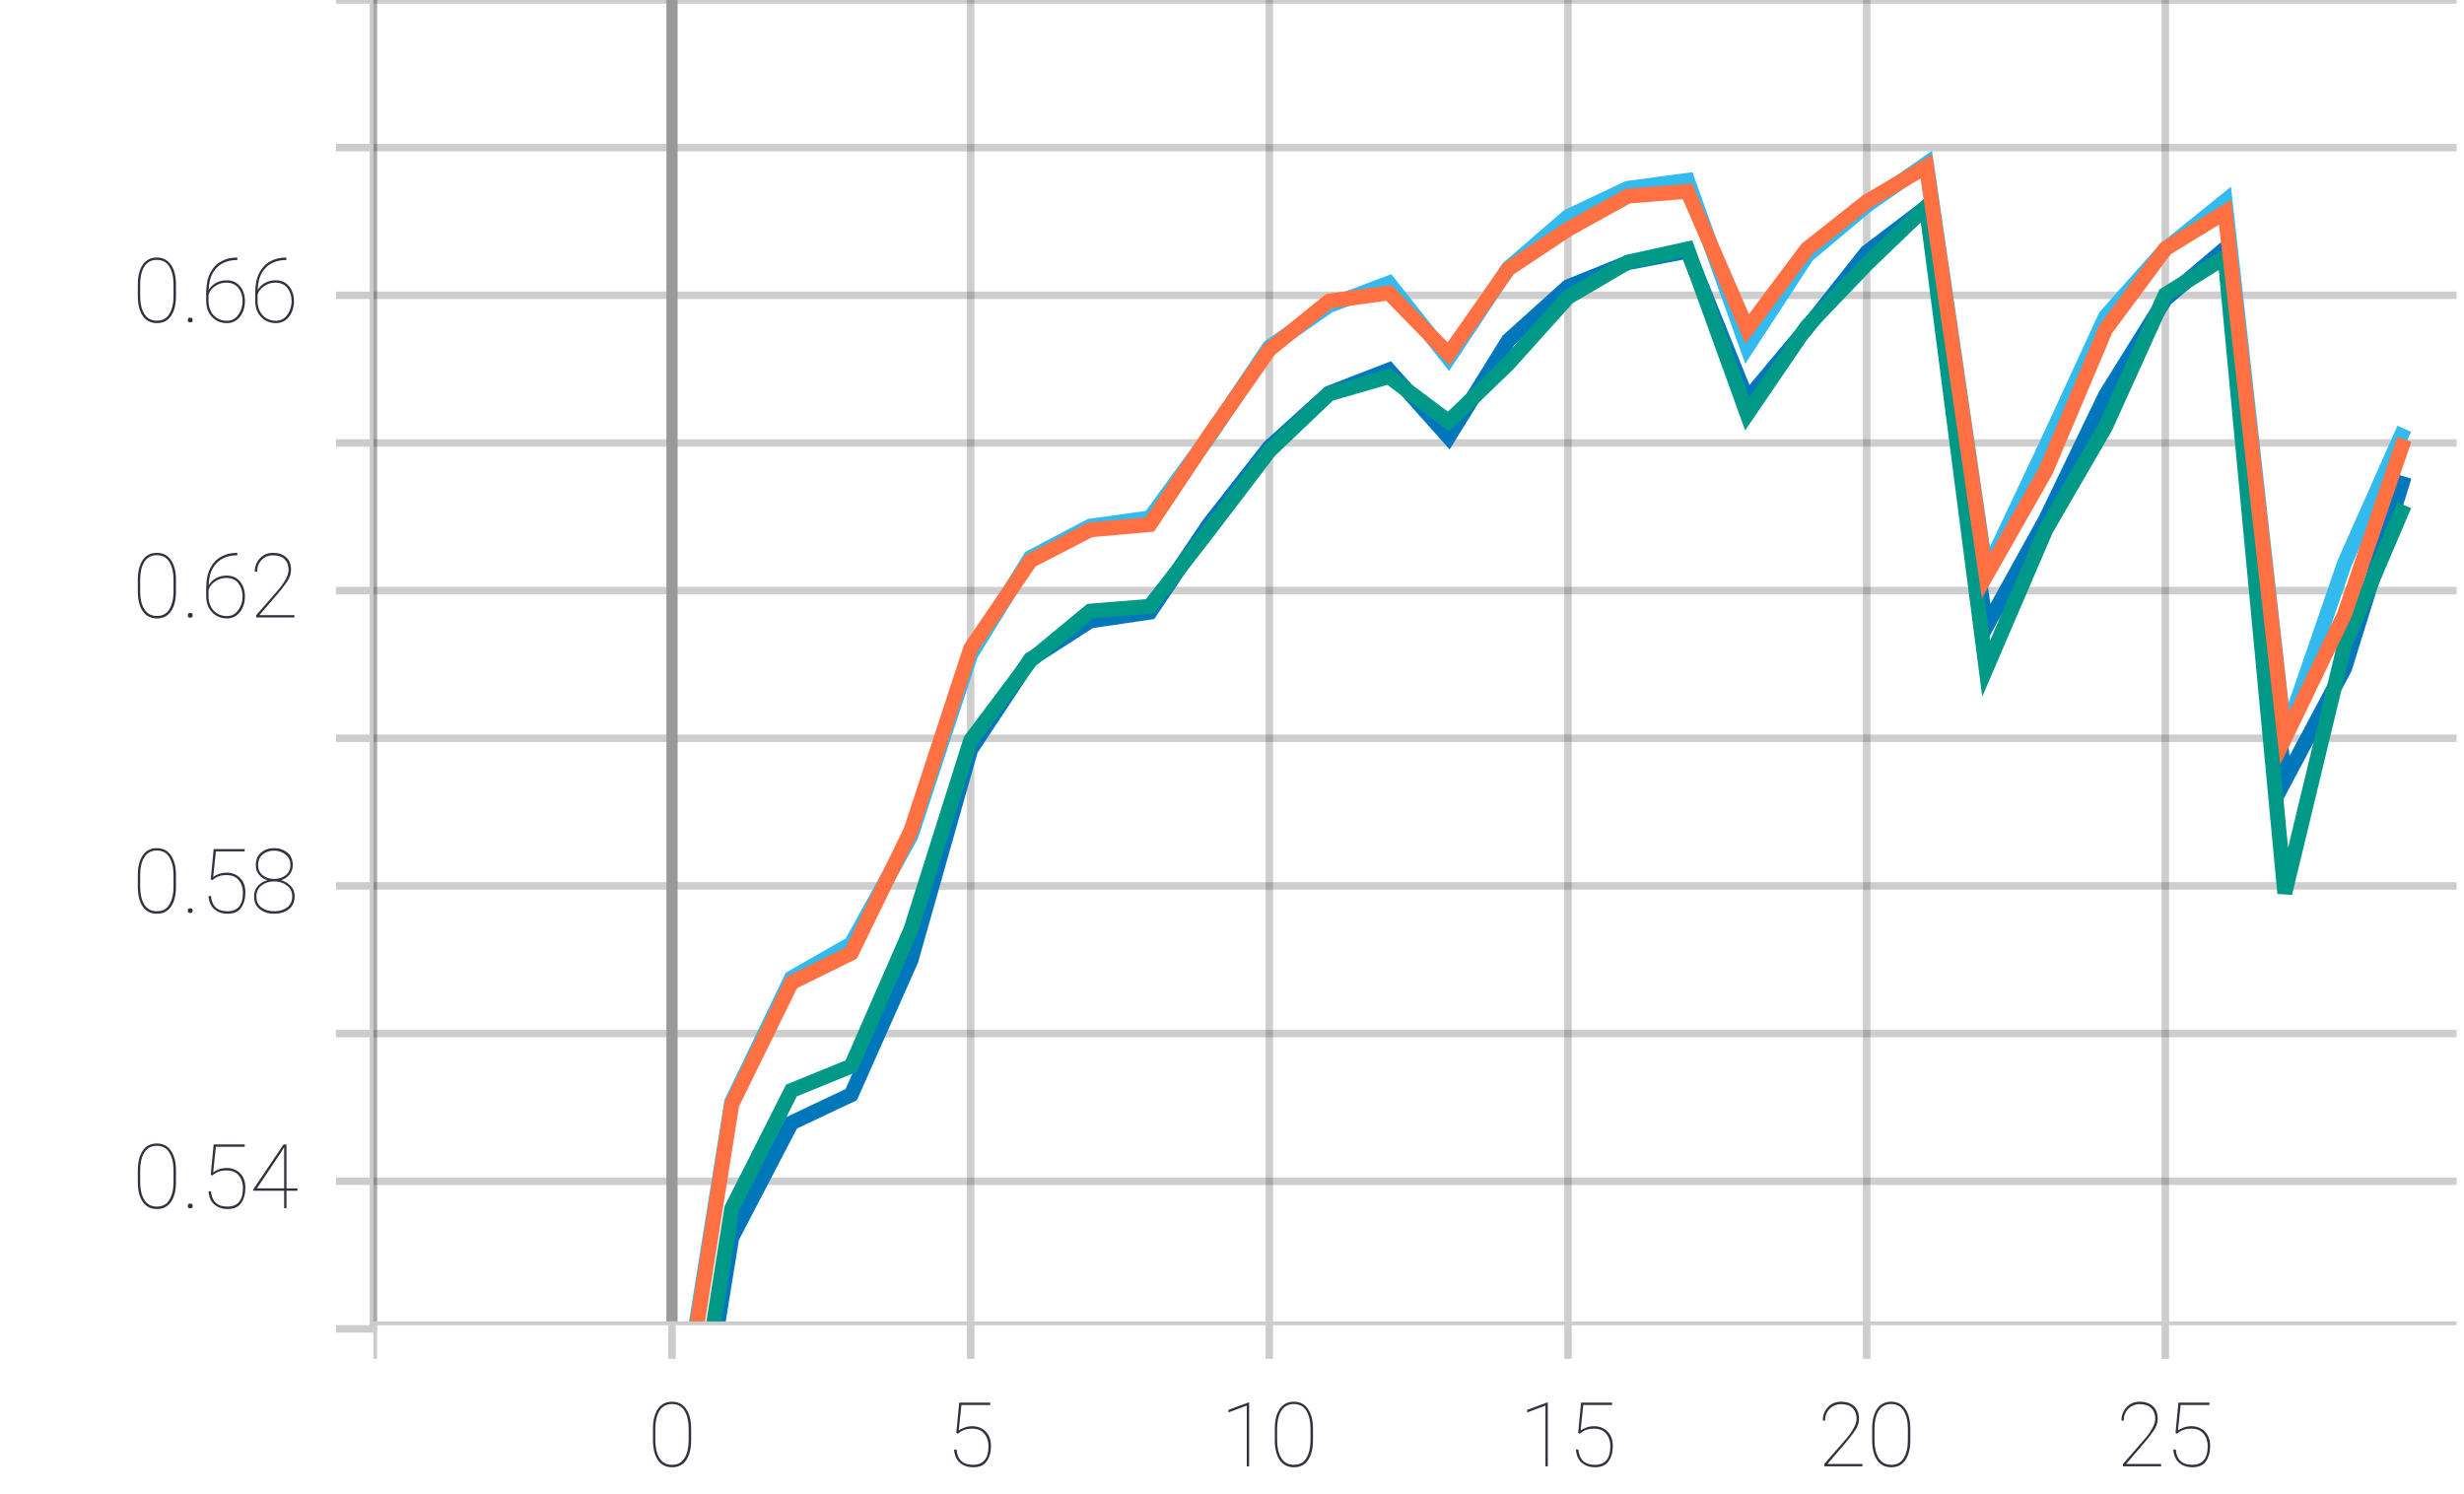
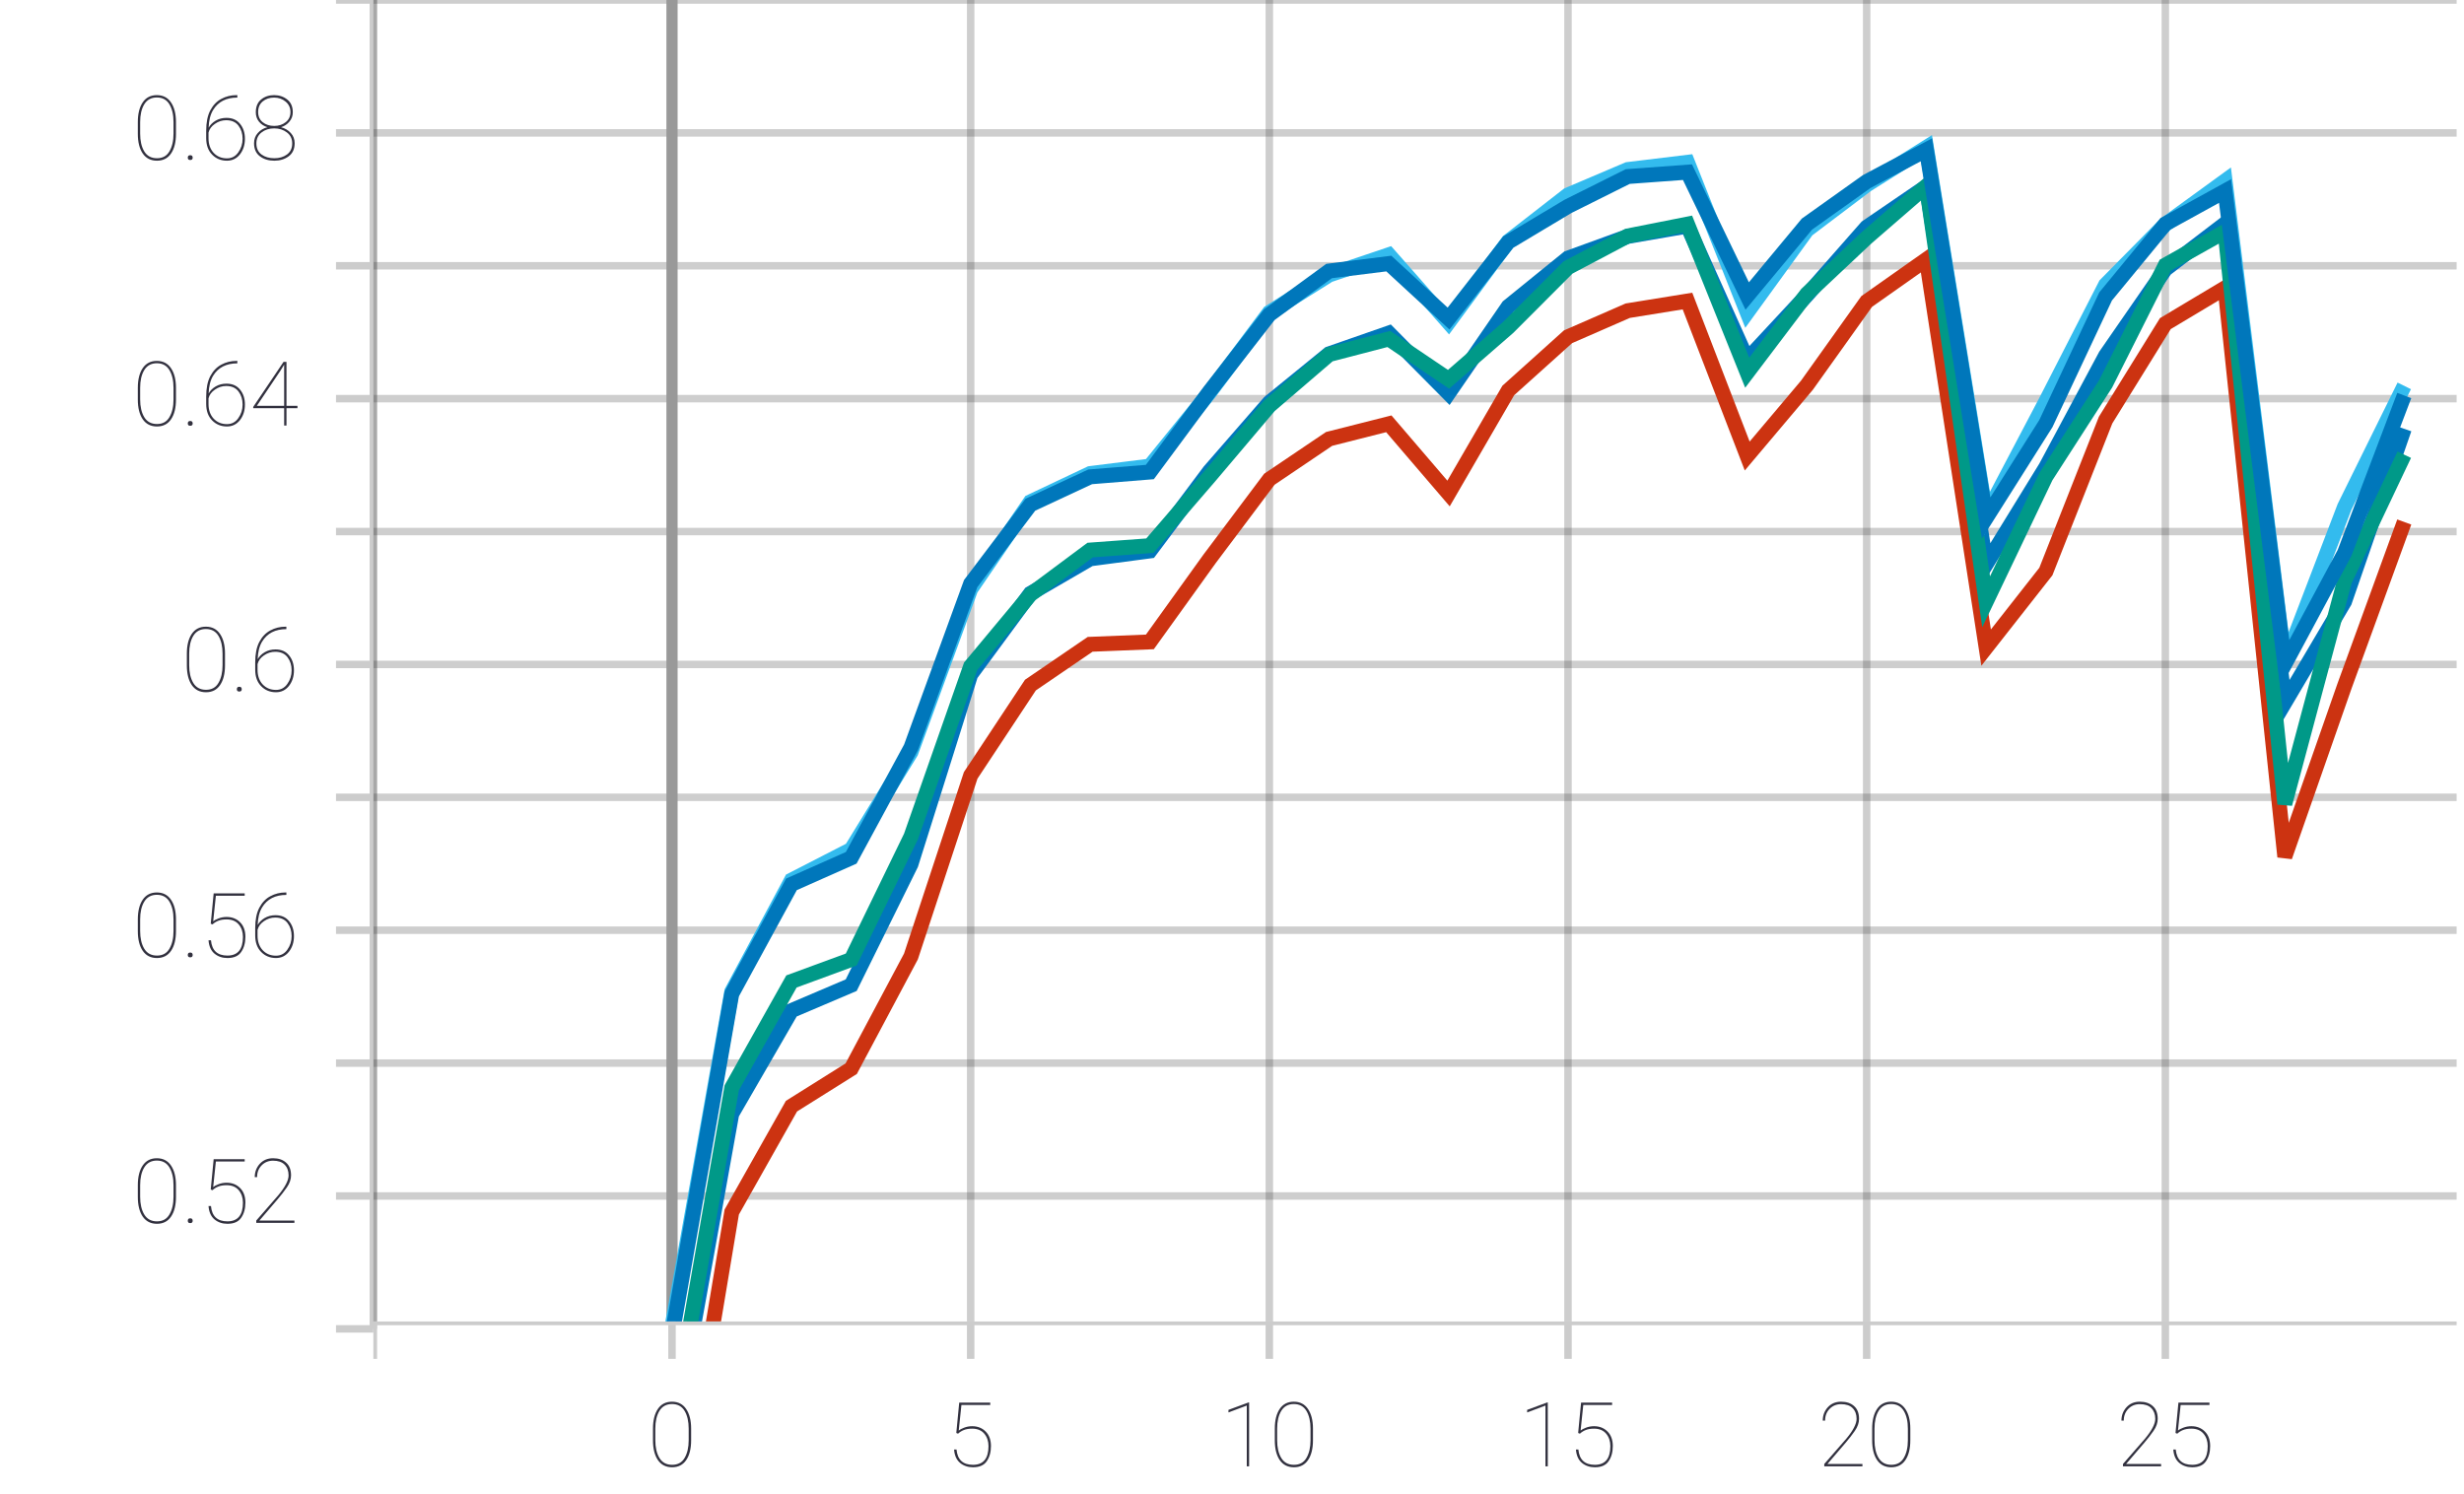
<svg xmlns="http://www.w3.org/2000/svg" viewBox="0 0 329.987 199.987">
  <g>
    <g>
      <g>
        <g>
          <g>
            <line x1="50" y1="177.987" x2="45" y2="177.987" style="visibility: inherit;" fill="rgb(0, 0, 0)" stroke="rgb(204, 204, 204)" stroke-width="1px" />
-             <line x1="50" y1="158.211" x2="45" y2="158.211" style="visibility: inherit;" fill="rgb(0, 0, 0)" stroke="rgb(204, 204, 204)" stroke-width="1px" />
-             <line x1="50" y1="138.434" x2="45" y2="138.434" style="visibility: inherit;" fill="rgb(0, 0, 0)" stroke="rgb(204, 204, 204)" stroke-width="1px" />
-             <line x1="50" y1="118.658" x2="45" y2="118.658" style="visibility: inherit;" fill="rgb(0, 0, 0)" stroke="rgb(204, 204, 204)" stroke-width="1px" />
-             <line x1="50" y1="98.882" x2="45" y2="98.882" style="visibility: inherit;" fill="rgb(0, 0, 0)" stroke="rgb(204, 204, 204)" stroke-width="1px" />
-             <line x1="50" y1="79.105" x2="45" y2="79.105" style="visibility: inherit;" fill="rgb(0, 0, 0)" stroke="rgb(204, 204, 204)" stroke-width="1px" />
-             <line x1="50" y1="59.329" x2="45" y2="59.329" style="visibility: inherit;" fill="rgb(0, 0, 0)" stroke="rgb(204, 204, 204)" stroke-width="1px" />
-             <line x1="50" y1="39.553" x2="45" y2="39.553" style="visibility: inherit;" fill="rgb(0, 0, 0)" stroke="rgb(204, 204, 204)" stroke-width="1px" />
-             <line x1="50" y1="19.776" x2="45" y2="19.776" style="visibility: inherit;" fill="rgb(0, 0, 0)" stroke="rgb(204, 204, 204)" stroke-width="1px" />
+             <line x1="50" y1="160.188" x2="45" y2="160.188" style="visibility: inherit;" fill="rgb(0, 0, 0)" stroke="rgb(204, 204, 204)" stroke-width="1px" />
+             <line x1="50" y1="142.39" x2="45" y2="142.39" style="visibility: inherit;" fill="rgb(0, 0, 0)" stroke="rgb(204, 204, 204)" stroke-width="1px" />
+             <line x1="50" y1="124.591" x2="45" y2="124.591" style="visibility: inherit;" fill="rgb(0, 0, 0)" stroke="rgb(204, 204, 204)" stroke-width="1px" />
+             <line x1="50" y1="106.792" x2="45" y2="106.792" style="visibility: inherit;" fill="rgb(0, 0, 0)" stroke="rgb(204, 204, 204)" stroke-width="1px" />
+             <line x1="50" y1="88.993" x2="45" y2="88.993" style="visibility: inherit;" fill="rgb(0, 0, 0)" stroke="rgb(204, 204, 204)" stroke-width="1px" />
+             <line x1="50" y1="71.195" x2="45" y2="71.195" style="visibility: inherit;" fill="rgb(0, 0, 0)" stroke="rgb(204, 204, 204)" stroke-width="1px" />
+             <line x1="50" y1="53.396" x2="45" y2="53.396" style="visibility: inherit;" fill="rgb(0, 0, 0)" stroke="rgb(204, 204, 204)" stroke-width="1px" />
+             <line x1="50" y1="35.597" x2="45" y2="35.597" style="visibility: inherit;" fill="rgb(0, 0, 0)" stroke="rgb(204, 204, 204)" stroke-width="1px" />
+             <line x1="50" y1="17.799" x2="45" y2="17.799" style="visibility: inherit;" fill="rgb(0, 0, 0)" stroke="rgb(204, 204, 204)" stroke-width="1px" />
            <line x1="50" y1="0" x2="45" y2="0" style="visibility: inherit;" fill="rgb(0, 0, 0)" stroke="rgb(204, 204, 204)" stroke-width="1px" />
          </g>
          <g transform="translate(40, 0)">
-             <text x="0" y="177.987" dx="0em" dy="0.3em" style="text-anchor: end; visibility: hidden; font-family: Roboto, sans-serif; font-size: 12px; font-weight: 200;" fill="rgb(50, 49, 63)" stroke="none" stroke-width="1px">0.52</text>
-             <text x="0" y="158.211" dx="0em" dy="0.3em" style="text-anchor: end; visibility: inherit; font-family: Roboto, sans-serif; font-size: 12px; font-weight: 200;" fill="rgb(50, 49, 63)" stroke="none" stroke-width="1px">0.54</text>
-             <text x="0" y="138.434" dx="0em" dy="0.3em" style="text-anchor: end; visibility: hidden; font-family: Roboto, sans-serif; font-size: 12px; font-weight: 200;" fill="rgb(50, 49, 63)" stroke="none" stroke-width="1px">0.56</text>
-             <text x="0" y="118.658" dx="0em" dy="0.3em" style="text-anchor: end; visibility: inherit; font-family: Roboto, sans-serif; font-size: 12px; font-weight: 200;" fill="rgb(50, 49, 63)" stroke="none" stroke-width="1px">0.58</text>
-             <text x="0" y="98.882" dx="0em" dy="0.3em" style="text-anchor: end; visibility: hidden; font-family: Roboto, sans-serif; font-size: 12px; font-weight: 200;" fill="rgb(50, 49, 63)" stroke="none" stroke-width="1px">0.6</text>
-             <text x="0" y="79.105" dx="0em" dy="0.3em" style="text-anchor: end; visibility: inherit; font-family: Roboto, sans-serif; font-size: 12px; font-weight: 200;" fill="rgb(50, 49, 63)" stroke="none" stroke-width="1px">0.62</text>
-             <text x="0" y="59.329" dx="0em" dy="0.3em" style="text-anchor: end; visibility: hidden; font-family: Roboto, sans-serif; font-size: 12px; font-weight: 200;" fill="rgb(50, 49, 63)" stroke="none" stroke-width="1px">0.64</text>
-             <text x="0" y="39.553" dx="0em" dy="0.3em" style="text-anchor: end; visibility: inherit; font-family: Roboto, sans-serif; font-size: 12px; font-weight: 200;" fill="rgb(50, 49, 63)" stroke="none" stroke-width="1px">0.66</text>
-             <text x="0" y="19.776" dx="0em" dy="0.3em" style="text-anchor: end; visibility: hidden; font-family: Roboto, sans-serif; font-size: 12px; font-weight: 200;" fill="rgb(50, 49, 63)" stroke="none" stroke-width="1px">0.68</text>
+             <text x="0" y="177.987" dx="0em" dy="0.3em" style="text-anchor: end; visibility: hidden; font-family: Roboto, sans-serif; font-size: 12px; font-weight: 200;" fill="rgb(50, 49, 63)" stroke="none" stroke-width="1px">0.5</text>
+             <text x="0" y="160.188" dx="0em" dy="0.3em" style="text-anchor: end; visibility: inherit; font-family: Roboto, sans-serif; font-size: 12px; font-weight: 200;" fill="rgb(50, 49, 63)" stroke="none" stroke-width="1px">0.52</text>
+             <text x="0" y="142.39" dx="0em" dy="0.3em" style="text-anchor: end; visibility: hidden; font-family: Roboto, sans-serif; font-size: 12px; font-weight: 200;" fill="rgb(50, 49, 63)" stroke="none" stroke-width="1px">0.54</text>
+             <text x="0" y="124.591" dx="0em" dy="0.3em" style="text-anchor: end; visibility: inherit; font-family: Roboto, sans-serif; font-size: 12px; font-weight: 200;" fill="rgb(50, 49, 63)" stroke="none" stroke-width="1px">0.56</text>
+             <text x="0" y="106.792" dx="0em" dy="0.3em" style="text-anchor: end; visibility: hidden; font-family: Roboto, sans-serif; font-size: 12px; font-weight: 200;" fill="rgb(50, 49, 63)" stroke="none" stroke-width="1px">0.58</text>
+             <text x="0" y="88.993" dx="0em" dy="0.3em" style="text-anchor: end; visibility: inherit; font-family: Roboto, sans-serif; font-size: 12px; font-weight: 200;" fill="rgb(50, 49, 63)" stroke="none" stroke-width="1px">0.6</text>
+             <text x="0" y="71.195" dx="0em" dy="0.3em" style="text-anchor: end; visibility: hidden; font-family: Roboto, sans-serif; font-size: 12px; font-weight: 200;" fill="rgb(50, 49, 63)" stroke="none" stroke-width="1px">0.62</text>
+             <text x="0" y="53.396" dx="0em" dy="0.3em" style="text-anchor: end; visibility: inherit; font-family: Roboto, sans-serif; font-size: 12px; font-weight: 200;" fill="rgb(50, 49, 63)" stroke="none" stroke-width="1px">0.64</text>
+             <text x="0" y="35.597" dx="0em" dy="0.3em" style="text-anchor: end; visibility: hidden; font-family: Roboto, sans-serif; font-size: 12px; font-weight: 200;" fill="rgb(50, 49, 63)" stroke="none" stroke-width="1px">0.66</text>
+             <text x="0" y="17.799" dx="0em" dy="0.3em" style="text-anchor: end; visibility: inherit; font-family: Roboto, sans-serif; font-size: 12px; font-weight: 200;" fill="rgb(50, 49, 63)" stroke="none" stroke-width="1px">0.68</text>
            <text x="0" y="0" dx="0em" dy="0.3em" style="text-anchor: end; visibility: hidden; font-family: Roboto, sans-serif; font-size: 12px; font-weight: 200;" fill="rgb(50, 49, 63)" stroke="none" stroke-width="1px">0.7</text>
          </g>
          <line x1="50" y1="0" x2="50" y2="177.987" fill="rgb(0, 0, 0)" stroke="rgb(204, 204, 204)" stroke-width="1px" />
        </g>
      </g>
      <g transform="translate(50, 0)" clip-path="url(#clip_0)">
        <clipPath id="clip_0">
          <rect width="279" height="177" />
        </clipPath>
        <g>
          <g>
            <g>
              <line x1="0" y1="0" x2="0" y2="177.987" fill="rgb(0, 0, 0)" stroke="rgb(60, 60, 60)" stroke-width="1px" opacity="0.25" />
              <line x1="39.998" y1="0" x2="39.998" y2="177.987" fill="rgb(0, 0, 0)" stroke="rgb(60, 60, 60)" stroke-width="1px" opacity="0.25" />
              <line x1="79.996" y1="0" x2="79.996" y2="177.987" fill="rgb(0, 0, 0)" stroke="rgb(60, 60, 60)" stroke-width="1px" opacity="0.25" />
              <line x1="119.994" y1="0" x2="119.994" y2="177.987" fill="rgb(0, 0, 0)" stroke="rgb(60, 60, 60)" stroke-width="1px" opacity="0.25" />
              <line x1="159.993" y1="0" x2="159.993" y2="177.987" fill="rgb(0, 0, 0)" stroke="rgb(60, 60, 60)" stroke-width="1px" opacity="0.25" />
              <line x1="199.991" y1="0" x2="199.991" y2="177.987" fill="rgb(0, 0, 0)" stroke="rgb(60, 60, 60)" stroke-width="1px" opacity="0.25" />
              <line x1="239.989" y1="0" x2="239.989" y2="177.987" fill="rgb(0, 0, 0)" stroke="rgb(60, 60, 60)" stroke-width="1px" opacity="0.25" />
              <line x1="279.987" y1="0" x2="279.987" y2="177.987" fill="rgb(0, 0, 0)" stroke="rgb(60, 60, 60)" stroke-width="1px" opacity="0.25" />
            </g>
            <g>
              <line x1="0" y1="177.987" x2="279.987" y2="177.987" fill="rgb(0, 0, 0)" stroke="rgb(60, 60, 60)" stroke-width="1px" opacity="0.25" />
-               <line x1="0" y1="158.211" x2="279.987" y2="158.211" fill="rgb(0, 0, 0)" stroke="rgb(60, 60, 60)" stroke-width="1px" opacity="0.25" />
-               <line x1="0" y1="138.434" x2="279.987" y2="138.434" fill="rgb(0, 0, 0)" stroke="rgb(60, 60, 60)" stroke-width="1px" opacity="0.25" />
-               <line x1="0" y1="118.658" x2="279.987" y2="118.658" fill="rgb(0, 0, 0)" stroke="rgb(60, 60, 60)" stroke-width="1px" opacity="0.25" />
-               <line x1="0" y1="98.882" x2="279.987" y2="98.882" fill="rgb(0, 0, 0)" stroke="rgb(60, 60, 60)" stroke-width="1px" opacity="0.25" />
-               <line x1="0" y1="79.105" x2="279.987" y2="79.105" fill="rgb(0, 0, 0)" stroke="rgb(60, 60, 60)" stroke-width="1px" opacity="0.25" />
-               <line x1="0" y1="59.329" x2="279.987" y2="59.329" fill="rgb(0, 0, 0)" stroke="rgb(60, 60, 60)" stroke-width="1px" opacity="0.25" />
-               <line x1="0" y1="39.553" x2="279.987" y2="39.553" fill="rgb(0, 0, 0)" stroke="rgb(60, 60, 60)" stroke-width="1px" opacity="0.25" />
-               <line x1="0" y1="19.776" x2="279.987" y2="19.776" fill="rgb(0, 0, 0)" stroke="rgb(60, 60, 60)" stroke-width="1px" opacity="0.25" />
+               <line x1="0" y1="160.188" x2="279.987" y2="160.188" fill="rgb(0, 0, 0)" stroke="rgb(60, 60, 60)" stroke-width="1px" opacity="0.25" />
+               <line x1="0" y1="142.39" x2="279.987" y2="142.39" fill="rgb(0, 0, 0)" stroke="rgb(60, 60, 60)" stroke-width="1px" opacity="0.25" />
+               <line x1="0" y1="124.591" x2="279.987" y2="124.591" fill="rgb(0, 0, 0)" stroke="rgb(60, 60, 60)" stroke-width="1px" opacity="0.25" />
+               <line x1="0" y1="106.792" x2="279.987" y2="106.792" fill="rgb(0, 0, 0)" stroke="rgb(60, 60, 60)" stroke-width="1px" opacity="0.25" />
+               <line x1="0" y1="88.993" x2="279.987" y2="88.993" fill="rgb(0, 0, 0)" stroke="rgb(60, 60, 60)" stroke-width="1px" opacity="0.25" />
+               <line x1="0" y1="71.195" x2="279.987" y2="71.195" fill="rgb(0, 0, 0)" stroke="rgb(60, 60, 60)" stroke-width="1px" opacity="0.25" />
+               <line x1="0" y1="53.396" x2="279.987" y2="53.396" fill="rgb(0, 0, 0)" stroke="rgb(60, 60, 60)" stroke-width="1px" opacity="0.25" />
+               <line x1="0" y1="35.597" x2="279.987" y2="35.597" fill="rgb(0, 0, 0)" stroke="rgb(60, 60, 60)" stroke-width="1px" opacity="0.25" />
+               <line x1="0" y1="17.799" x2="279.987" y2="17.799" fill="rgb(0, 0, 0)" stroke="rgb(60, 60, 60)" stroke-width="1px" opacity="0.25" />
              <line x1="0" y1="0" x2="279.987" y2="0" fill="rgb(0, 0, 0)" stroke="rgb(60, 60, 60)" stroke-width="1px" opacity="0.25" />
            </g>
          </g>
        </g>
        <g>
          <g>
-             <line x1="0" y1="692.172" x2="279.987" y2="692.172" fill="rgb(0, 0, 0)" stroke="rgb(153, 153, 153)" stroke-width="1.5px" />
+             <line x1="0" y1="622.955" x2="279.987" y2="622.955" fill="rgb(0, 0, 0)" stroke="rgb(153, 153, 153)" stroke-width="1.5px" />
          </g>
        </g>
        <g>
          <g>
            <line x1="39.998" y1="0" x2="39.998" y2="177.987" fill="rgb(0, 0, 0)" stroke="rgb(153, 153, 153)" stroke-width="1.5px" />
          </g>
        </g>
        <g>
          <g>
            <g>
              <g>
                <g>
-                   <path stroke="rgb(0, 119, 187)" stroke-width="2px" d="M39.998,215.216L47.998,165.762L55.997,150.397L63.997,146.613L71.997,128.606L79.996,100.389L87.996,88.319L95.996,83.165L103.995,81.99L111.995,70.116L119.994,59.906L127.994,52.664L135.994,49.565L143.993,58.536L151.993,45.618L159.993,38.408L167.992,35.179L175.992,33.646L183.991,53.479L191.991,43.921L199.991,33.809L207.99,27.741L215.99,83.98L223.99,69.529L231.989,52.925L239.989,40.072L247.988,33.287L255.988,104.564L263.988,89.526L271.987,63.82" style="fill: none;" fill="none" />
+                   <path stroke="rgb(0, 119, 187)" stroke-width="2px" d="M39.998,193.694L47.998,149.186L55.997,135.358L63.997,131.952L71.997,115.746L79.996,90.35L87.996,79.487L95.996,74.848L103.995,73.791L111.995,63.105L119.994,53.915L127.994,47.397L135.994,44.608L143.993,52.682L151.993,41.056L159.993,34.567L167.992,31.661L175.992,30.281L183.991,48.131L191.991,39.529L199.991,30.428L207.99,24.967L215.99,75.582L223.99,62.576L231.989,47.632L239.989,36.065L247.988,29.958L255.988,94.108L263.988,80.573L271.987,57.438" style="fill: none;" fill="none" />
                </g>
                <g>
-                   <path stroke="rgb(51, 187, 238)" stroke-width="2px" d="M39.998,197.437L47.998,147.592L55.997,130.988L63.997,126.421L71.997,111.937L79.996,87.666L87.996,74.683L95.996,70.475L103.995,69.366L111.995,58.405L119.994,46.498L127.994,40.92L135.994,37.919L143.993,47.999L151.993,35.929L159.993,29.013L167.992,25.229L175.992,24.153L183.991,46.498L191.991,34.233L199.991,27.513L207.99,21.935L215.99,76.64L223.99,59.743L231.989,42.388L239.989,33.385L247.988,26.926L255.988,98.66L263.988,75.433L271.987,57.427" style="fill: none;" fill="none" />
+                   <path stroke="rgb(204, 51, 17)" stroke-width="2px" d="M39.998,210.282L47.998,162.339L55.997,148.158L63.997,143.138L71.997,128.106L79.996,103.855L87.996,91.759L95.996,86.298L103.995,85.975L111.995,74.848L119.994,64.191L127.994,58.789L135.994,56.763L143.993,66.099L151.993,52.3L159.993,45.107L167.992,41.614L175.992,40.322L183.991,61.079L191.991,51.596L199.991,40.381L207.99,34.744L215.99,86.739L223.99,76.551L231.989,56.264L239.989,43.346L247.988,38.56L255.988,114.747L263.988,91.877L271.987,69.916" style="fill: none;" fill="none" />
                </g>
                <g>
-                   <path stroke="rgb(0, 153, 136)" stroke-width="2px" d="M39.998,212.541L47.998,161.88L55.997,146.059L63.997,142.796L71.997,124.496L79.996,99.149L87.996,88.482L95.996,81.86L103.995,81.207L111.995,70.899L119.994,60.395L127.994,52.762L135.994,50.446L143.993,56.448L151.993,48.717L159.993,39.811L167.992,35.114L175.992,33.352L183.991,55.469L191.991,43.726L199.991,35.375L207.99,27.676L215.99,89.559L223.99,70.932L231.989,57.133L239.989,39.452L247.988,34.461L255.988,119.635L263.988,86.427L271.987,67.67" style="fill: none;" fill="none" />
+                   <path stroke="rgb(51, 187, 238)" stroke-width="2px" d="M39.998,177.693L47.998,132.833L55.997,117.889L63.997,113.779L71.997,100.743L79.996,78.9L87.996,67.215L95.996,63.428L103.995,62.429L111.995,52.565L119.994,41.849L127.994,36.828L135.994,34.127L143.993,43.199L151.993,32.336L159.993,26.112L167.992,22.706L175.992,21.738L183.991,41.849L191.991,30.809L199.991,24.761L207.99,19.741L215.99,68.976L223.99,53.768L231.989,38.149L239.989,30.046L247.988,24.233L255.988,88.794L263.988,67.89L271.987,51.684" style="fill: none;" fill="none" />
                </g>
                <g>
-                   <path stroke="rgb(255, 112, 67)" stroke-width="2px" d="M39.998,198.677L47.998,147.918L55.997,131.607L63.997,127.66L71.997,111.252L79.996,86.851L87.996,75.107L95.996,70.964L103.995,70.247L111.995,58.242L119.994,46.825L127.994,40.333L135.994,39.224L143.993,47.412L151.993,36.027L159.993,30.71L167.992,26.273L175.992,25.621L183.991,44.052L191.991,33.352L199.991,27.023L207.99,22.293L215.99,77.097L223.99,63.037L231.989,44.117L239.989,33.319L247.988,28.426L255.988,98.856L263.988,82.284L271.987,58.862" style="fill: none;" fill="none" />
+                   <path stroke="rgb(0, 153, 136)" stroke-width="2px" d="M39.998,191.287L47.998,145.692L55.997,131.453L63.997,128.517L71.997,112.046L79.996,89.234L87.996,79.634L95.996,73.674L103.995,73.087L111.995,63.809L119.994,54.356L127.994,47.485L135.994,45.401L143.993,50.803L151.993,43.845L159.993,35.83L167.992,31.602L175.992,30.017L183.991,49.922L191.991,39.353L199.991,31.837L207.99,24.908L215.99,80.603L223.99,63.839L231.989,51.42L239.989,35.507L247.988,31.015L255.988,107.672L263.988,77.784L271.987,60.903" style="fill: none;" fill="none" />
+                 </g>
+                 <g>
+                   <path stroke="rgb(0, 119, 187)" stroke-width="2px" d="M39.998,178.809L47.998,133.126L55.997,118.447L63.997,114.894L71.997,100.127L79.996,78.166L87.996,67.597L95.996,63.868L103.995,63.222L111.995,52.418L119.994,42.142L127.994,36.3L135.994,35.301L143.993,42.671L151.993,32.424L159.993,27.639L167.992,23.646L175.992,23.059L183.991,39.647L191.991,30.017L199.991,24.321L207.99,20.064L215.99,69.387L223.99,56.734L231.989,39.705L239.989,29.987L247.988,25.584L255.988,88.97L263.988,74.056L271.987,52.976" style="fill: none;" fill="none" />
                </g>
              </g>
            </g>
          </g>
        </g>
      </g>
      <g transform="translate(50, 177)" clip-path="url(#clip_1)">
        <clipPath id="clip_1">
          <rect width="279" height="21" />
        </clipPath>
        <g>
          <g>
            <line x1="0" y1="0" x2="0" y2="5" style="visibility: inherit;" fill="rgb(0, 0, 0)" stroke="rgb(204, 204, 204)" stroke-width="1px" />
            <line x1="39.998" y1="0" x2="39.998" y2="5" style="visibility: inherit;" fill="rgb(0, 0, 0)" stroke="rgb(204, 204, 204)" stroke-width="1px" />
            <line x1="79.996" y1="0" x2="79.996" y2="5" style="visibility: inherit;" fill="rgb(0, 0, 0)" stroke="rgb(204, 204, 204)" stroke-width="1px" />
            <line x1="119.994" y1="0" x2="119.994" y2="5" style="visibility: inherit;" fill="rgb(0, 0, 0)" stroke="rgb(204, 204, 204)" stroke-width="1px" />
            <line x1="159.993" y1="0" x2="159.993" y2="5" style="visibility: inherit;" fill="rgb(0, 0, 0)" stroke="rgb(204, 204, 204)" stroke-width="1px" />
            <line x1="199.991" y1="0" x2="199.991" y2="5" style="visibility: inherit;" fill="rgb(0, 0, 0)" stroke="rgb(204, 204, 204)" stroke-width="1px" />
            <line x1="239.989" y1="0" x2="239.989" y2="5" style="visibility: inherit;" fill="rgb(0, 0, 0)" stroke="rgb(204, 204, 204)" stroke-width="1px" />
            <line x1="279.987" y1="0" x2="279.987" y2="5" style="visibility: inherit;" fill="rgb(0, 0, 0)" stroke="rgb(204, 204, 204)" stroke-width="1px" />
          </g>
          <g transform="translate(0, 8)">
            <text x="0" y="0" dx="0em" dy="0.95em" style="text-anchor: middle; visibility: hidden; font-family: Roboto, sans-serif; font-size: 12px; font-weight: 200;" fill="rgb(50, 49, 63)" stroke="none" stroke-width="1px">-5</text>
            <text x="39.998" y="0" dx="0em" dy="0.95em" style="text-anchor: middle; visibility: inherit; font-family: Roboto, sans-serif; font-size: 12px; font-weight: 200;" fill="rgb(50, 49, 63)" stroke="none" stroke-width="1px">0</text>
            <text x="79.996" y="0" dx="0em" dy="0.95em" style="text-anchor: middle; visibility: inherit; font-family: Roboto, sans-serif; font-size: 12px; font-weight: 200;" fill="rgb(50, 49, 63)" stroke="none" stroke-width="1px">5</text>
            <text x="119.994" y="0" dx="0em" dy="0.95em" style="text-anchor: middle; visibility: inherit; font-family: Roboto, sans-serif; font-size: 12px; font-weight: 200;" fill="rgb(50, 49, 63)" stroke="none" stroke-width="1px">10</text>
            <text x="159.993" y="0" dx="0em" dy="0.95em" style="text-anchor: middle; visibility: inherit; font-family: Roboto, sans-serif; font-size: 12px; font-weight: 200;" fill="rgb(50, 49, 63)" stroke="none" stroke-width="1px">15</text>
            <text x="199.991" y="0" dx="0em" dy="0.95em" style="text-anchor: middle; visibility: inherit; font-family: Roboto, sans-serif; font-size: 12px; font-weight: 200;" fill="rgb(50, 49, 63)" stroke="none" stroke-width="1px">20</text>
            <text x="239.989" y="0" dx="0em" dy="0.95em" style="text-anchor: middle; visibility: inherit; font-family: Roboto, sans-serif; font-size: 12px; font-weight: 200;" fill="rgb(50, 49, 63)" stroke="none" stroke-width="1px">25</text>
            <text x="279.987" y="0" dx="0em" dy="0.95em" style="text-anchor: middle; visibility: hidden; font-family: Roboto, sans-serif; font-size: 12px; font-weight: 200;" fill="rgb(50, 49, 63)" stroke="none" stroke-width="1px">30</text>
          </g>
          <line x1="0" y1="0" x2="279.987" y2="0" fill="rgb(0, 0, 0)" stroke="rgb(204, 204, 204)" stroke-width="1px" />
        </g>
      </g>
    </g>
  </g>
</svg>
